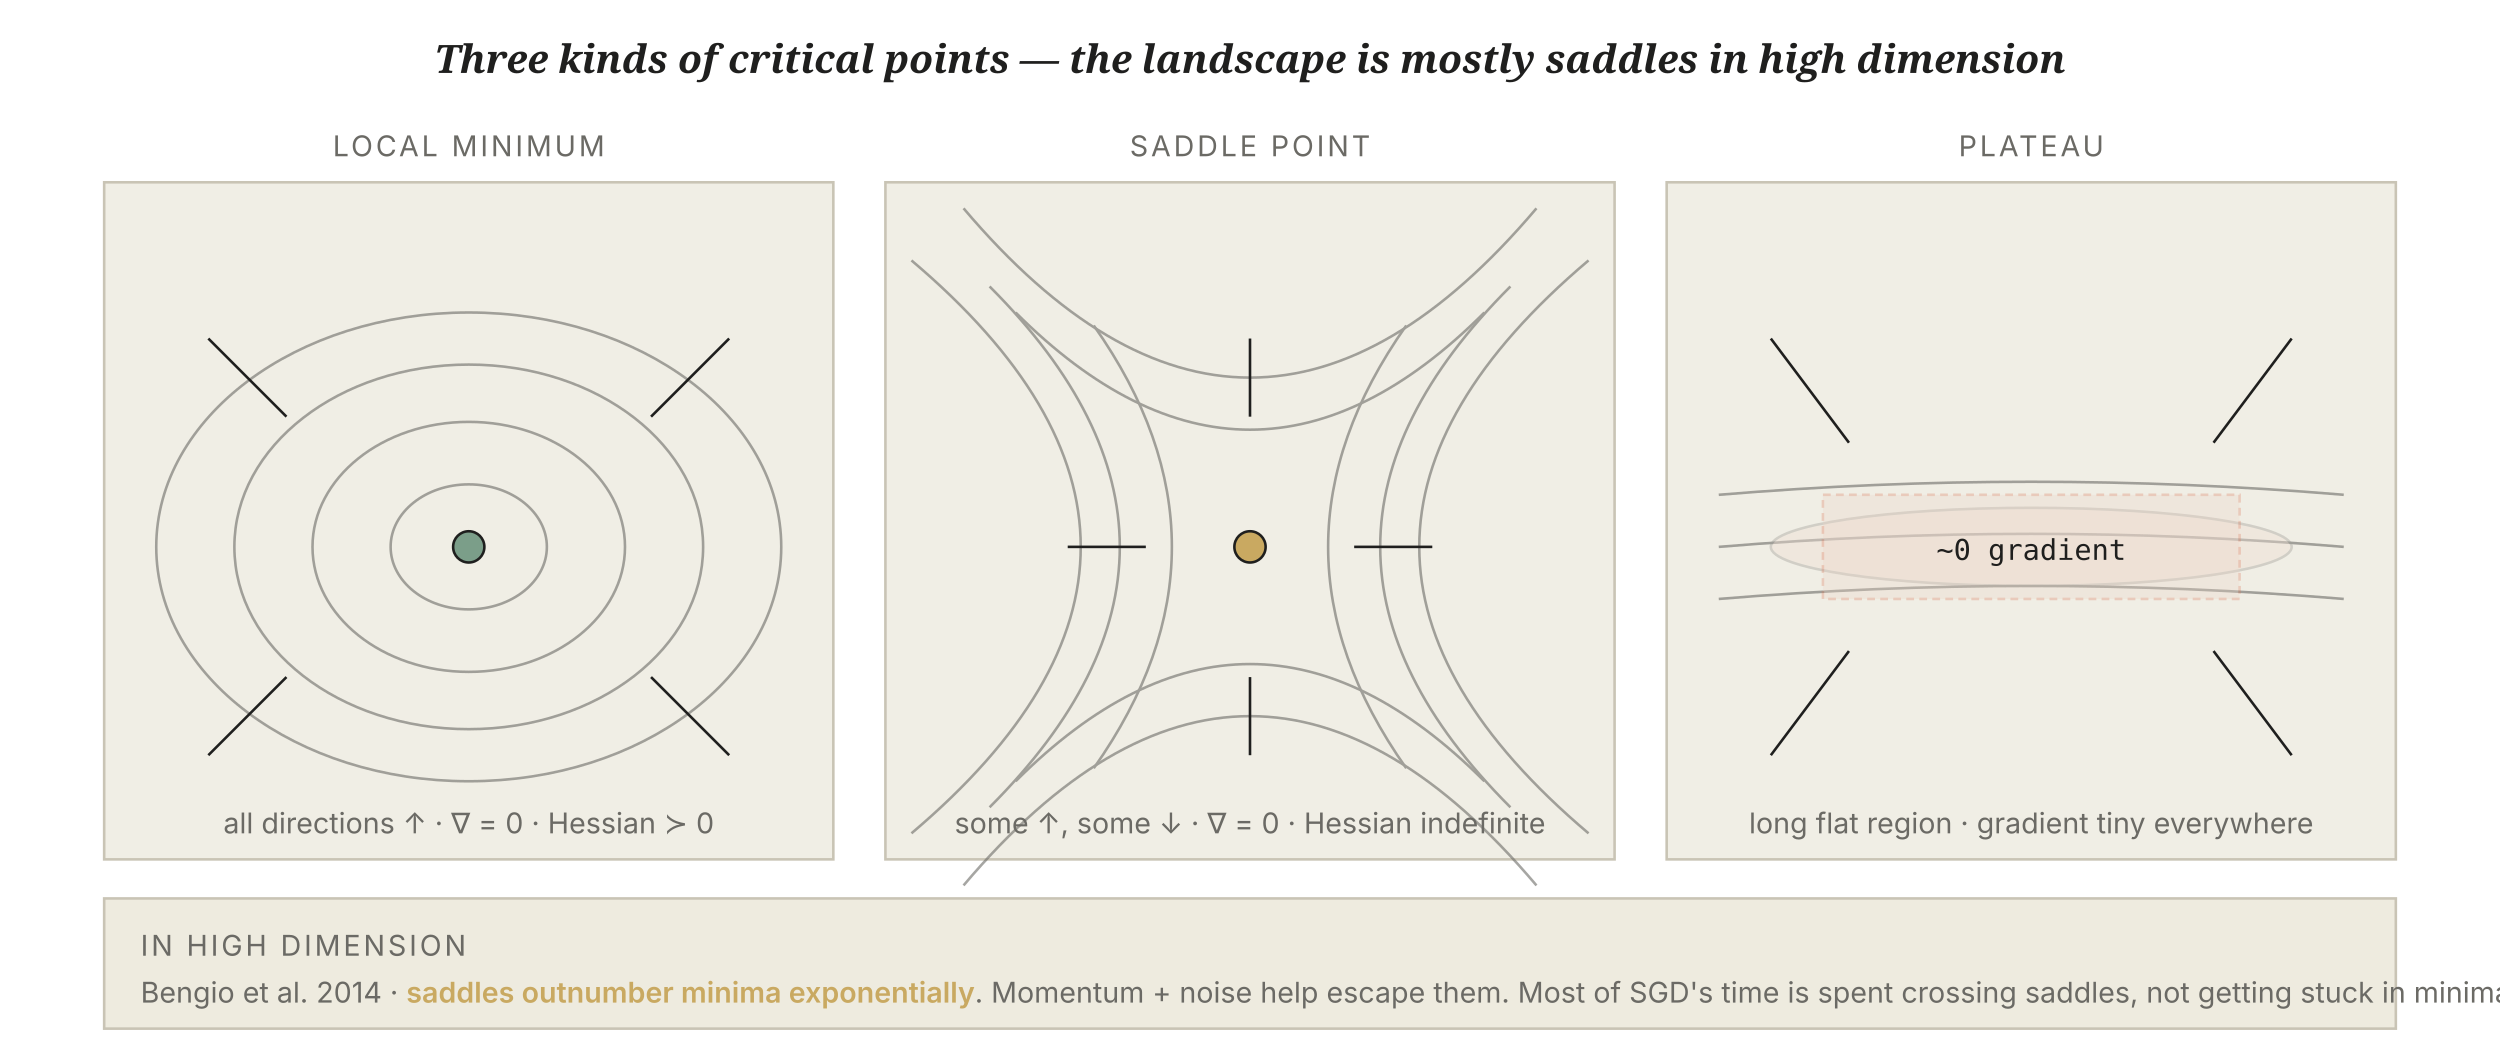
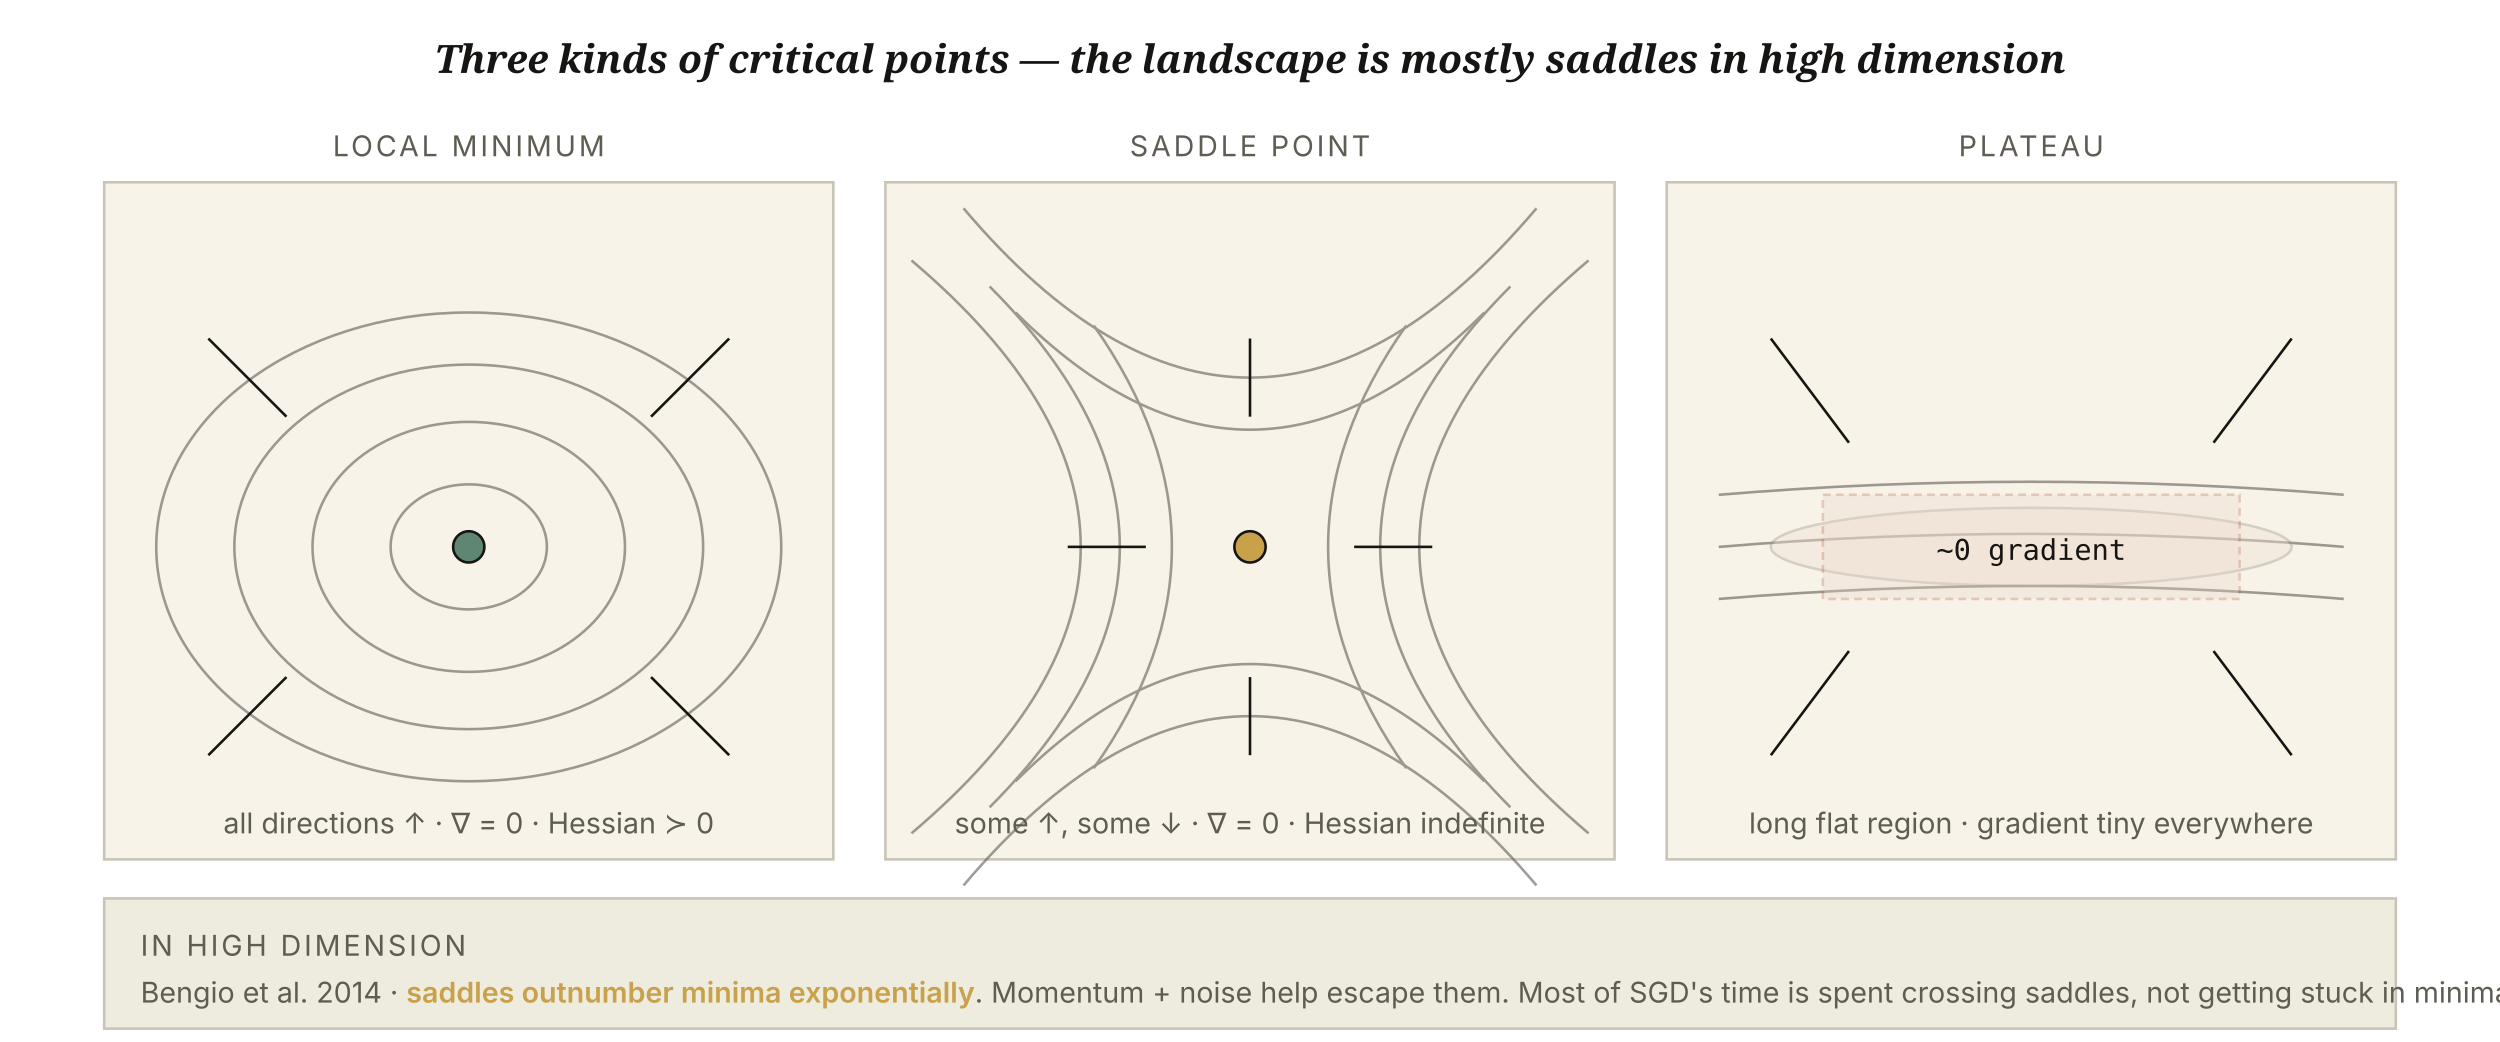
- <svg xmlns="http://www.w3.org/2000/svg" viewBox="0 0 960 400" font-family="Fraunces, Georgia, serif">
+ <svg xmlns="http://www.w3.org/2000/svg" viewBox="0 0 960 400" font-family="EB Garamond, Georgia, serif">
  <defs>
    <style>
-       .con   { stroke:#6B6A65; stroke-width:1; fill:none; opacity:0.6; }
-       .star  { fill:#7B9E89; stroke:#1F1F1E; stroke-width:1; }
-       .bad   { fill:#A8324B; stroke:#1F1F1E; stroke-width:1; }
-       .sad   { fill:#C9A961; stroke:#1F1F1E; stroke-width:1; }
-       .arrow { stroke:#1F1F1E; stroke-width:1; }
-       .mono  { font-family:'JetBrains Mono', monospace; font-size:11px; fill:#1F1F1E; }
-       .mut   { fill:#6B6A65; font-size:11px; font-family:Inter, sans-serif; }
-       .ttl   { fill:#1F1F1E; font-size:15px; font-weight:600; font-style:italic; }
-       .tag   { fill:#6B6A65; font-size:11px; letter-spacing:0.1em; text-transform:uppercase; font-family:Inter, sans-serif; }
+       .con   { stroke:#5F5C54; stroke-width:1; fill:none; opacity:0.6; }
+       .star  { fill:#5F8573; stroke:#161513; stroke-width:1; }
+       .bad   { fill:#A8324B; stroke:#161513; stroke-width:1; }
+       .sad   { fill:#C9A14A; stroke:#161513; stroke-width:1; }
+       .arrow { stroke:#161513; stroke-width:1; }
+       .mono  { font-family:'JetBrains Mono', monospace; font-size:11px; fill:#161513; }
+       .mut   { fill:#5F5C54; font-size:11px; font-family:Inter, sans-serif; }
+       .ttl   { fill:#161513; font-size:15px; font-weight:600; font-style:italic; }
+       .tag   { fill:#5F5C54; font-size:11px; letter-spacing:0.1em; text-transform:uppercase; font-family:Inter, sans-serif; }
    </style>
  </defs>
  <text x="480" y="28" text-anchor="middle" class="ttl">Three kinds of critical points — the landscape is mostly saddles in high dimension</text>
  <g transform="translate(40, 70)">
-     <text x="140" y="-10" text-anchor="middle" class="tag" fill="#7B9E89">LOCAL MINIMUM</text>
-     <rect x="0" y="0" width="280" height="260" fill="#F0EEE5" stroke="#C9C4B5" />
+     <text x="140" y="-10" text-anchor="middle" class="tag" fill="#5F8573">LOCAL MINIMUM</text>
+     <rect x="0" y="0" width="280" height="260" fill="#F7F3E9" stroke="#C9C4B5" />
    <g class="con">
      <ellipse cx="140" cy="140" rx="120" ry="90" />
      <ellipse cx="140" cy="140" rx="90" ry="70" />
      <ellipse cx="140" cy="140" rx="60" ry="48" />
      <ellipse cx="140" cy="140" rx="30" ry="24" />
    </g>
    <circle cx="140" cy="140" r="6" class="star" />
-     <g class="arrow" stroke="#D97757">
+     <g class="arrow" stroke="#B85A3E">
      <line x1="40" y1="60" x2="70" y2="90" />
      <line x1="240" y1="60" x2="210" y2="90" />
      <line x1="40" y1="220" x2="70" y2="190" />
      <line x1="240" y1="220" x2="210" y2="190" />
    </g>
    <text x="140" y="250" text-anchor="middle" class="mut">all directions ↑ · ∇ = 0 · Hessian ≻ 0</text>
  </g>
  <g transform="translate(340, 70)">
-     <text x="140" y="-10" text-anchor="middle" class="tag" fill="#C9A961">SADDLE POINT</text>
-     <rect x="0" y="0" width="280" height="260" fill="#F0EEE5" stroke="#C9C4B5" />
+     <text x="140" y="-10" text-anchor="middle" class="tag" fill="#C9A14A">SADDLE POINT</text>
+     <rect x="0" y="0" width="280" height="260" fill="#F7F3E9" stroke="#C9C4B5" />
    <g class="con">
      <path d="M 10 30  Q 140 140 10 250" />
      <path d="M 40 40  Q 140 140 40 240" />
      <path d="M 80 55  Q 140 140 80 225" />
      <path d="M 270 30  Q 140 140 270 250" />
      <path d="M 240 40  Q 140 140 240 240" />
      <path d="M 200 55  Q 140 140 200 225" />
      <path d="M 30 10  Q 140 140 250 10" />
      <path d="M 50 50  Q 140 140 230 50" />
      <path d="M 30 270 Q 140 140 250 270" />
      <path d="M 50 230 Q 140 140 230 230" />
    </g>
    <circle cx="140" cy="140" r="6" class="sad" />
    <g class="arrow" stroke="#A8324B">
      <line x1="140" y1="60" x2="140" y2="90" />
      <line x1="140" y1="220" x2="140" y2="190" />
    </g>
-     <g class="arrow" stroke="#7B9E89">
+     <g class="arrow" stroke="#5F8573">
      <line x1="70" y1="140" x2="100" y2="140" />
      <line x1="210" y1="140" x2="180" y2="140" />
    </g>
    <text x="140" y="250" text-anchor="middle" class="mut">some ↑, some ↓ · ∇ = 0 · Hessian indefinite</text>
  </g>
  <g transform="translate(640, 70)">
    <text x="140" y="-10" text-anchor="middle" class="tag" fill="#A8324B">PLATEAU</text>
-     <rect x="0" y="0" width="280" height="260" fill="#F0EEE5" stroke="#C9C4B5" />
+     <rect x="0" y="0" width="280" height="260" fill="#F7F3E9" stroke="#C9C4B5" />
    <g class="con">
      <path d="M 20 140 Q 140 130 260 140" fill="none" />
      <path d="M 20 120 Q 140 110 260 120" fill="none" />
      <path d="M 20 160 Q 140 150 260 160" fill="none" />
      <ellipse cx="140" cy="140" rx="100" ry="15" fill="#EAD3C5" opacity="0.4" />
    </g>
-     <rect x="60" y="120" width="160" height="40" fill="#EAD3C5" opacity="0.3" stroke="#D97757" stroke-dasharray="3 2" />
-     <text x="140" y="145" text-anchor="middle" class="mono" fill="#D97757">~0 gradient</text>
-     <g class="arrow" stroke="#D97757">
+     <rect x="60" y="120" width="160" height="40" fill="#EAD3C5" opacity="0.3" stroke="#B85A3E" stroke-dasharray="3 2" />
+     <text x="140" y="145" text-anchor="middle" class="mono" fill="#B85A3E">~0 gradient</text>
+     <g class="arrow" stroke="#B85A3E">
      <line x1="40" y1="60" x2="70" y2="100" />
      <line x1="240" y1="60" x2="210" y2="100" />
      <line x1="40" y1="220" x2="70" y2="180" />
      <line x1="240" y1="220" x2="210" y2="180" />
    </g>
    <text x="140" y="250" text-anchor="middle" class="mut">long flat region · gradient tiny everywhere</text>
  </g>
  <g transform="translate(40, 345)">
    <rect x="0" y="0" width="880" height="50" fill="#EEEBDF" stroke="#C9C4B5" />
    <text x="14" y="22" class="tag">IN HIGH DIMENSION</text>
    <text x="14" y="40" class="mut">
-       Bengio et al. 2014 · <tspan fill="#C9A961" font-weight="600">saddles outnumber minima exponentially</tspan>.
+       Bengio et al. 2014 · <tspan fill="#C9A14A" font-weight="600">saddles outnumber minima exponentially</tspan>.
      Momentum + noise help escape them. Most of SGD's time is spent crossing saddles, not getting stuck in minima.
    </text>
  </g>
</svg>
